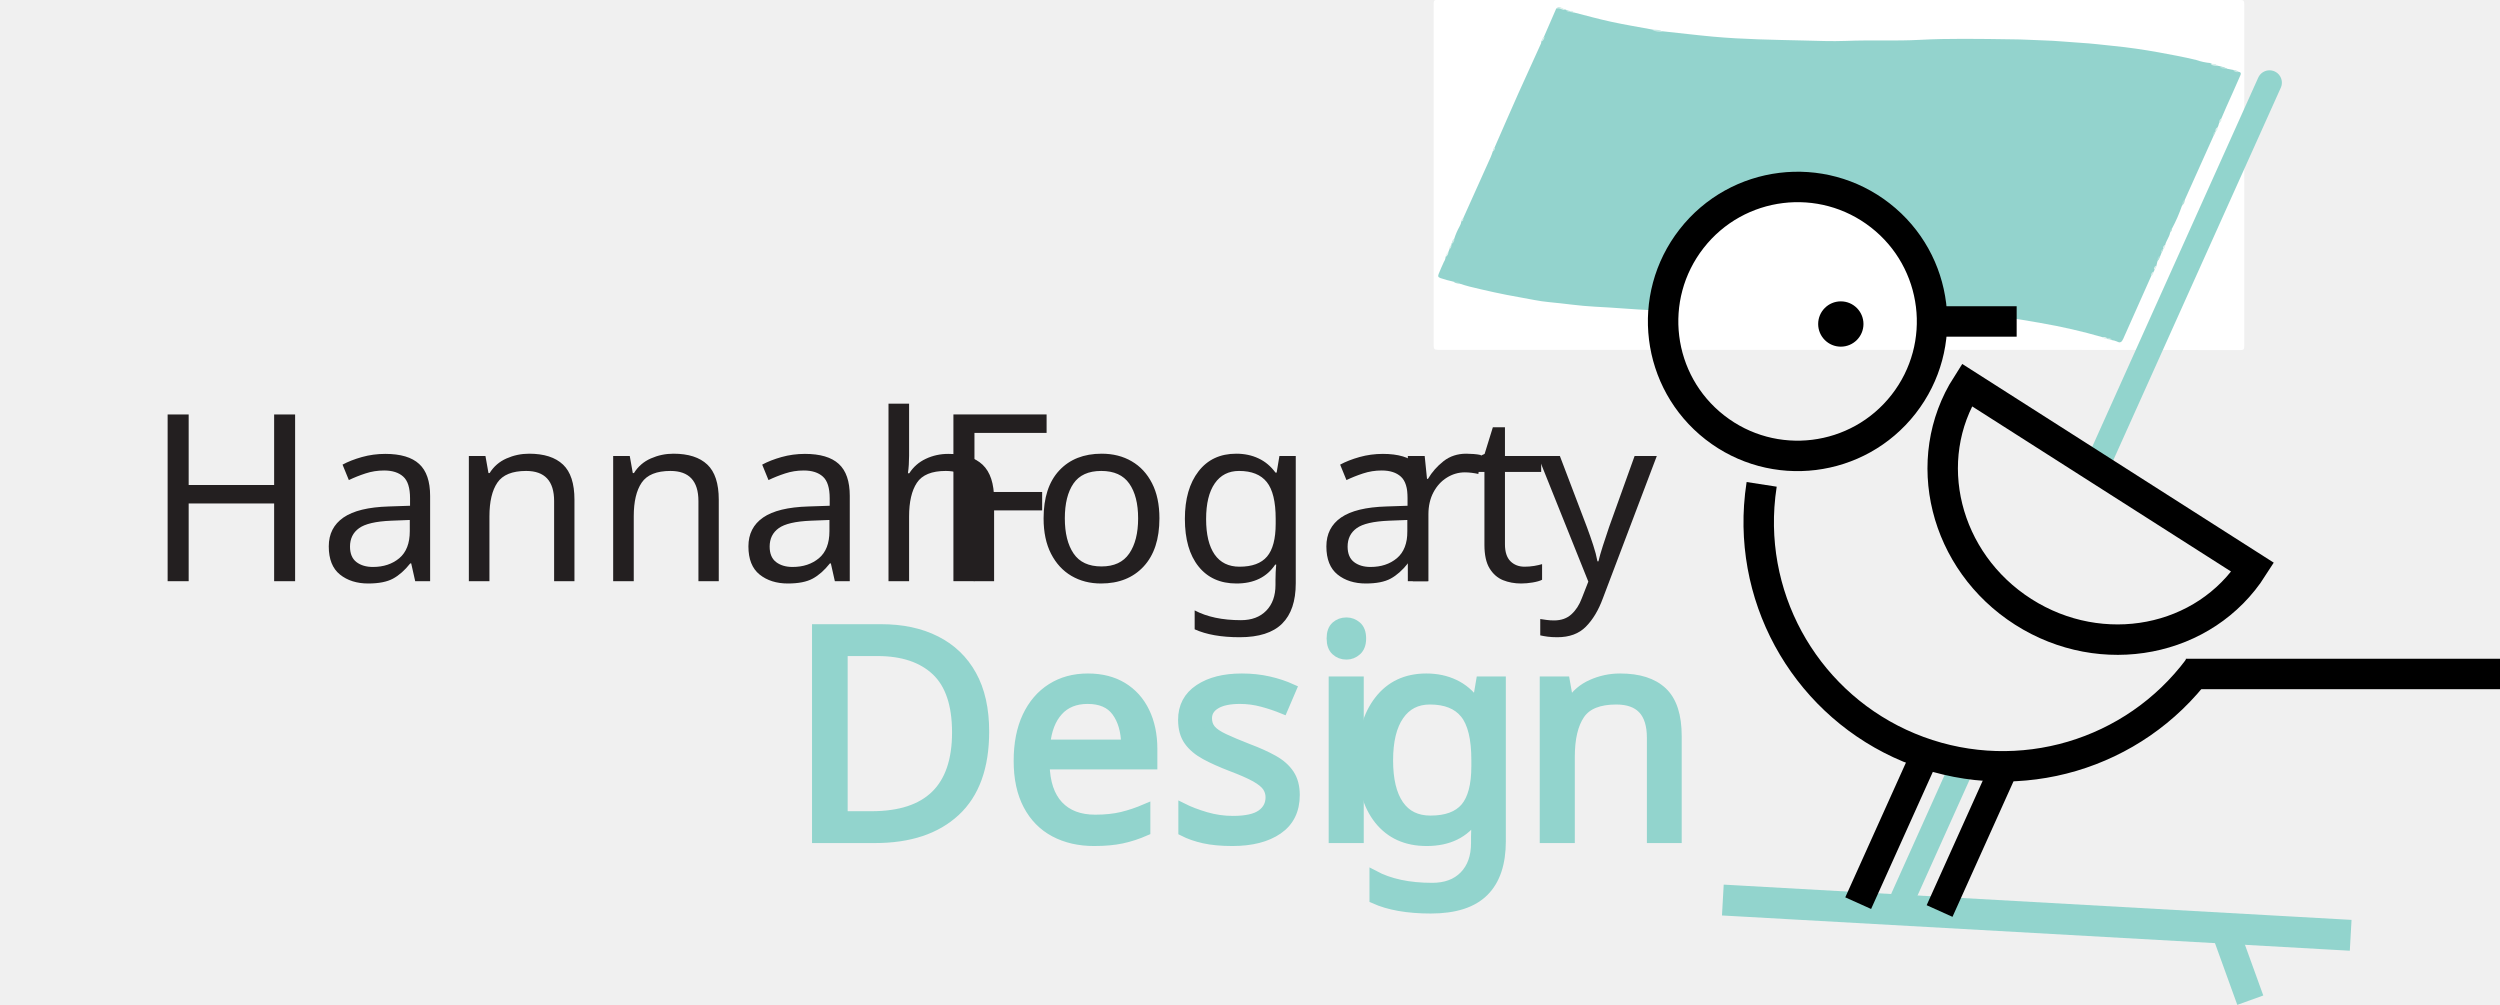
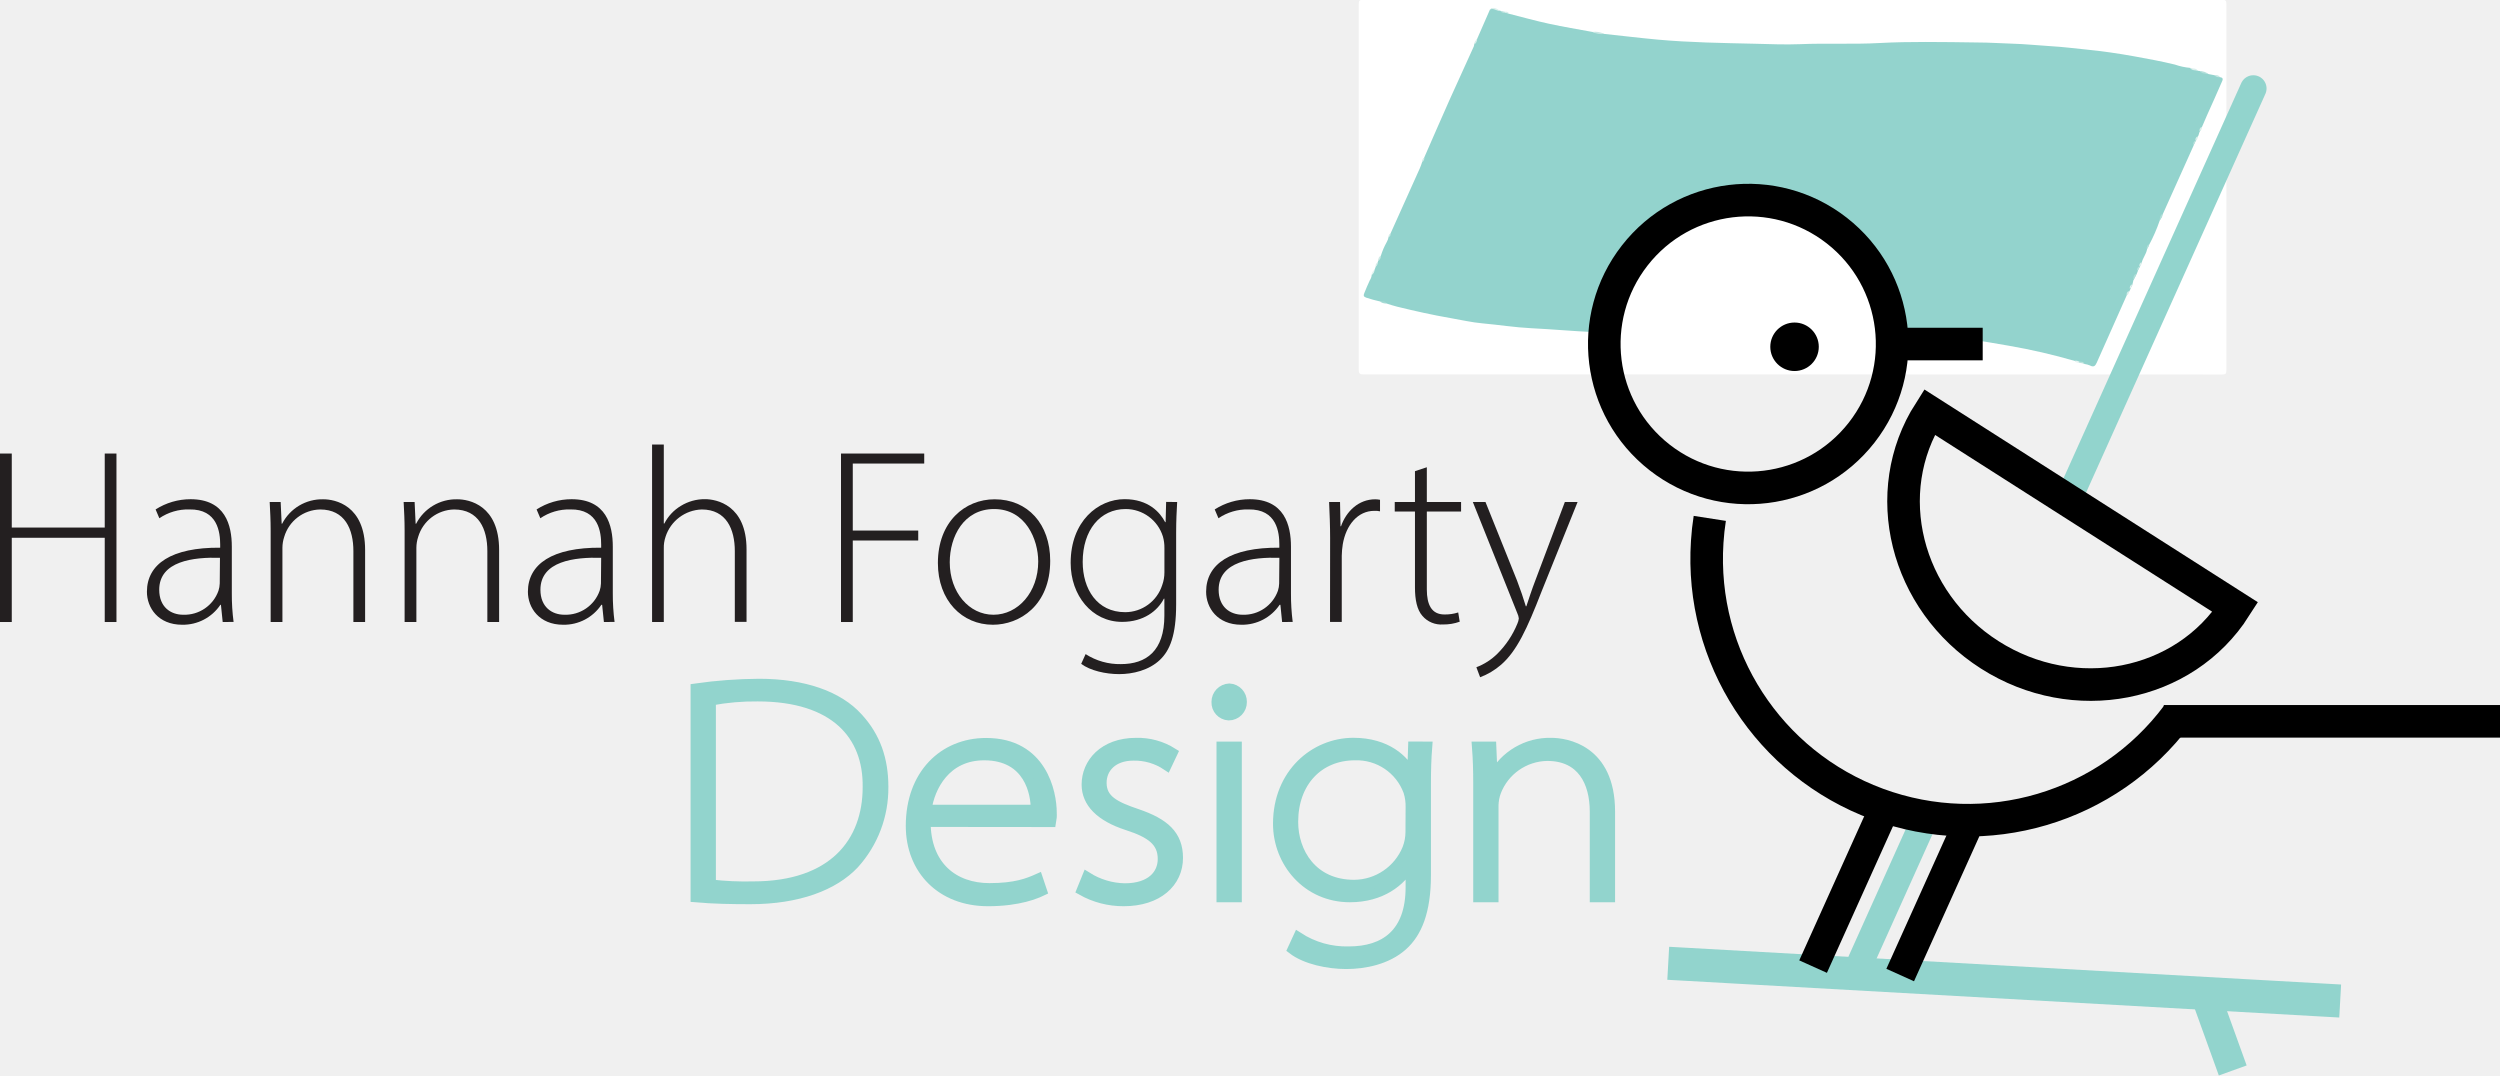
- <svg xmlns="http://www.w3.org/2000/svg" viewBox="0 0 607 243.99">
+ <svg xmlns="http://www.w3.org/2000/svg" viewBox="0 0 567.15 243.99">
  <defs>
-     <style>.cls-1{fill:#fff;}.cls-2{fill:#93d3cd;}.cls-3{fill:#b0ded9;}.cls-4{fill:#c7e7e3;}.cls-5{fill:#def1ed;}.cls-6{fill:#b3dfda;}.cls-7{fill:#daefec;}.cls-8{fill:#b1dfd9;}.cls-9{fill:#ceeae6;}.cls-10{fill:#afded8;}.cls-11{fill:#a4dad4;}.cls-12{fill:#d7eeea;}.cls-13{fill:#e5f4f1;}.cls-14{fill:#d9efeb;}.cls-15{fill:#daefeb;}.cls-16{fill:#dcf0ed;}.cls-17{fill:#d6edea;}.cls-18{fill:#e7f4f2;}.cls-19{fill:#bce3de;}.cls-20{fill:#b9e2dd;}.cls-21{fill:#d6eeea;}.cls-22{fill:#b8e1dc;}.cls-23{fill:#d1ebe8;}.cls-24{fill:#b4e0da;}.cls-25{fill:#d5ede9;}.cls-26{fill:#bae2dd;}.cls-27{fill:#e2f2ef;}.cls-28,.cls-29,.cls-30,.cls-38{fill:#92d4cd;stroke:#92d4cd;}.cls-28{stroke-linecap:round;stroke-width:6px;}.cls-28,.cls-29,.cls-30,.cls-31,.cls-32,.cls-33,.cls-38{stroke-miterlimit:10;}.cls-29,.cls-30,.cls-32,.cls-33,.cls-38{stroke-linecap:square;}.cls-29{stroke-width:7.5px;}.cls-30{stroke-width:6.71px;}.cls-31,.cls-32,.cls-33{fill:none;stroke:#000;}.cls-31,.cls-32{stroke-width:7.39px;}.cls-33{stroke-width:6.88px;}.cls-34{font-size:56.7px;fill:#231f20;font-family:MyriadPro-Light, Myriad Pro;}.cls-34,.cls-38{font-weight:300;}.cls-35{letter-spacing:-0.03em;}.cls-36{letter-spacing:0.03em;}.cls-37{letter-spacing:0.01em;}.cls-38{font-size:71.28px;stroke-width:2.25px;font-family:MyriadPro-LightSemiExt, Myriad Pro;}.cls-39{letter-spacing:0em;}.cls-40{letter-spacing:-0.01em;}</style>
+     <style>.cls-1{fill:#fff;}.cls-2{fill:#93d3cd;}.cls-3{fill:#b0ded9;}.cls-4{fill:#c7e7e3;}.cls-5{fill:#def1ed;}.cls-6{fill:#b3dfda;}.cls-7{fill:#daefec;}.cls-8{fill:#b1dfd9;}.cls-9{fill:#ceeae6;}.cls-10{fill:#afded8;}.cls-11{fill:#a4dad4;}.cls-12{fill:#d7eeea;}.cls-13{fill:#e5f4f1;}.cls-14{fill:#d9efeb;}.cls-15{fill:#daefeb;}.cls-16{fill:#dcf0ed;}.cls-17{fill:#d6edea;}.cls-18{fill:#e7f4f2;}.cls-19{fill:#bce3de;}.cls-20{fill:#b9e2dd;}.cls-21{fill:#d6eeea;}.cls-22{fill:#b8e1dc;}.cls-23{fill:#d1ebe8;}.cls-24{fill:#b4e0da;}.cls-25{fill:#d5ede9;}.cls-26{fill:#bae2dd;}.cls-27{fill:#e2f2ef;}.cls-28,.cls-29,.cls-30,.cls-35{fill:#92d4cd;stroke:#92d4cd;}.cls-28{stroke-linecap:round;stroke-width:6px;}.cls-28,.cls-29,.cls-30,.cls-31,.cls-32,.cls-33,.cls-35{stroke-miterlimit:10;}.cls-29,.cls-30,.cls-32,.cls-33,.cls-35{stroke-linecap:square;}.cls-29{stroke-width:7.5px;}.cls-30{stroke-width:6.71px;}.cls-31,.cls-32,.cls-33{fill:none;stroke:#000;}.cls-31,.cls-32{stroke-width:7.39px;}.cls-33{stroke-width:6.88px;}.cls-34{fill:#231f20;}.cls-35{stroke-width:2.25px;}</style>
  </defs>
  <g id="Layer_2" data-name="Layer 2">
    <g id="b_w_logo" data-name="b/w logo">
-       <path class="cls-1" d="M446.49,84.94q-48.64,0-97.3,0c-.9,0-1.1-.2-1.1-1.1q0-41.45,0-82.88c0-.82.16-1,1-1Q446.5,0,543.91,0c.82,0,1,.16,1,1q0,41.51,0,83c0,.82-.16,1-1,1Q495.19,84.92,446.49,84.94Z" />
-       <path class="cls-2" d="M522.32,67q-3.42,7.64-6.81,15.29c-.34.75-.71,1.08-1.53.62a4.78,4.78,0,0,0-1.26-.34,1.65,1.65,0,0,0-1.23-.35,3.09,3.09,0,0,1-.94-.33,137.84,137.84,0,0,0-15.05-3.46c-3-.48-5.93-1.1-8.94-1.39-1.65-.46-3.38-.37-5.06-.67-3.89-.32-7.77-.65-11.66-.94-.75-.06-.63-.68-.68-1.07a37,37,0,0,0-1.29-6.07A33.31,33.31,0,0,0,457.6,52.67,33.4,33.4,0,0,0,402.82,74.1c-.12.91-.45,1.29-1.44,1.24-4.73-.21-9.45-.65-14.18-.88-3.71-.18-7.36-.77-11.05-1.1-2.44-.21-4.86-.79-7.28-1.2-4.08-.7-8.1-1.61-12.12-2.59-.81-.19-1.6-.48-2.4-.72-.43-.33-1-.27-1.45-.46a30.19,30.19,0,0,1-3.19-.88c-.64-.26-.57-.52-.4-1,.41-1,.83-2,1.27-2.93a2.55,2.55,0,0,0,.42-1.22c.26-.39.45-.81.68-1.22l.27-.72a5.69,5.69,0,0,1,.47-1l0-.23c.29-.37.38-.85.67-1.23a16.66,16.66,0,0,1,1.3-3,3.38,3.38,0,0,0,.44-1.22,8.31,8.31,0,0,0,.44-.76q3.31-7.38,6.63-14.75c.23-.5.39-1,.58-1.56a5.33,5.33,0,0,1,.47-1c1.91-4.36,3.8-8.72,5.74-13.07,1.8-4,3.66-8.07,5.49-12.1a1.84,1.84,0,0,0,.07-.47c.26-.4.44-.83.68-1.23l2.91-6.7c.8-.78,1.44.13,2.16.21l.23.05a1.53,1.53,0,0,0,1,.34c.36,0,.61.19.9.32,3,.77,6.07,1.62,9.13,2.28,3.25.71,6.54,1.24,9.81,1.85.86.28,1.78.22,2.65.45,4.08.42,8.14.93,12.23,1.3,7.28.66,14.56.76,21.86.93,3.47.08,6.95.24,10.41.1,6-.25,12,.07,18-.26,3.51-.19,7-.24,10.51-.24,3.94,0,7.9.06,11.85.12,2.54,0,5.07.19,7.61.26,3,.08,5.95.4,8.93.58,2.67.15,5.32.49,8,.76,3.68.36,7.34.9,11,1.56,3,.56,6.1,1.11,9.11,1.85a14.32,14.32,0,0,0,3.48.75c.49.44,1.23.22,1.72.66l.46.06c.61.33,1.32.39,1.94.68l1.42.27a12.63,12.63,0,0,1,1.22.44c.93.12.55.73.37,1.15-1.08,2.49-2.21,5-3.31,7.45-.4.89-.77,1.79-1.16,2.69-.24.28-.24.68-.47,1s-.21.84-.48,1.2-.25.67-.47,1h0a3.62,3.62,0,0,0-.47,1q-3.48,7.78-7,15.59c-.3.45-.35,1-.7,1.45a37.34,37.34,0,0,1-2.4,5.51c-.2.3-.25.68-.47,1-.19,1.12-1,2-1.22,3.1-.25.27-.25.68-.47,1h0a3.72,3.72,0,0,0-.47,1l-.28.71c-.29.37-.4.84-.66,1.24l-.27,1.15a5.83,5.83,0,0,0-.48,1l-.24.48C522.55,66.26,522.55,66.66,522.32,67Z" />
-       <path class="cls-3" d="M481.5,76.32a12.08,12.08,0,0,1,5.06.67C484.87,76.78,483.14,76.92,481.5,76.32Z" />
-       <path class="cls-4" d="M403.78,7.69a4.14,4.14,0,0,1-2.65-.45A4.5,4.5,0,0,1,403.78,7.69Z" />
-       <path class="cls-5" d="M380,2.4c-.74.16-1.39-.71-2.16-.21Q378.64,1.29,380,2.4Z" />
-       <path class="cls-6" d="M540.8,16.8c-.68-.14-1.44,0-1.94-.68A3.1,3.1,0,0,1,540.8,16.8Z" />
-       <path class="cls-7" d="M538.4,16.06c-.59-.17-1.29,0-1.72-.66C537.24,15.65,538,15.32,538.4,16.06Z" />
-       <path class="cls-8" d="M529.76,49.93c.14-.53.13-1.13.7-1.45A1.61,1.61,0,0,1,529.76,49.93Z" />
-       <path class="cls-9" d="M353.12,58.05a1.48,1.48,0,0,1-.67,1.23C352.57,58.82,352.51,58.25,353.12,58.05Z" />
-       <path class="cls-10" d="M523.77,63.38c.11-.48.05-1,.66-1.24A1.54,1.54,0,0,1,523.77,63.38Z" />
-       <path class="cls-11" d="M352.9,68.39c.52,0,1.12-.18,1.45.46A2.17,2.17,0,0,1,352.9,68.39Z" />
-       <path class="cls-12" d="M375,8.89a1.5,1.5,0,0,1-.68,1.22A1.48,1.48,0,0,1,375,8.89Z" />
-       <path class="cls-4" d="M543.44,17.51a1.34,1.34,0,0,1-1.22-.44C542.69,17,543.16,17,543.44,17.51Z" />
-       <path class="cls-13" d="M351.68,61.19a1.51,1.51,0,0,1-.68,1.22A1.5,1.5,0,0,1,351.68,61.19Z" />
-       <path class="cls-14" d="M538.87,29.77a.87.87,0,0,1,.47-1A.84.84,0,0,1,538.87,29.77Z" />
-       <path class="cls-15" d="M537.92,31.93a.84.84,0,0,1,.47-1A.85.85,0,0,1,537.92,31.93Z" />
-       <path class="cls-16" d="M525.2,60.47a.85.85,0,0,1,.47-1A.85.85,0,0,1,525.2,60.47Z" />
-       <path class="cls-17" d="M522.32,67a.87.87,0,0,1,.46-1A.84.84,0,0,1,522.32,67Z" />
-       <path class="cls-18" d="M510.55,81.84a1.45,1.45,0,0,1,1,.22c.07,0,.1.09.08.15s-.05.08-.07.08A.86.86,0,0,1,510.55,81.84Z" />
-       <path class="cls-19" d="M511.53,82.29a1.85,1.85,0,0,1,0-.23c.46,0,.94-.07,1.2.46Z" />
-       <path class="cls-20" d="M381.23,2.89a.85.85,0,0,1-1-.44l1,.22c.08.05.11.09.08.14S381.26,2.89,381.23,2.89Z" />
-       <path class="cls-21" d="M381.23,2.89V2.67a.87.87,0,0,1,1,.44Z" />
-       <path class="cls-22" d="M537.43,32.89a.86.86,0,0,1,.47-1A1.23,1.23,0,0,1,537.43,32.89Z" />
-       <path class="cls-12" d="M363,35.76a1.23,1.23,0,0,1-.47,1A.85.85,0,0,1,363,35.76Z" />
-       <path class="cls-23" d="M355.3,53c0,.35,0,.68-.44.76A.68.68,0,0,1,355.3,53Z" />
-       <path class="cls-24" d="M526.89,56.41a1.12,1.12,0,0,1,.47-1A.93.93,0,0,1,526.89,56.41Z" />
-       <path class="cls-25" d="M352.42,59.51a1.21,1.21,0,0,1-.47,1A.85.85,0,0,1,352.42,59.51Z" />
-       <path class="cls-26" d="M524.71,61.43a.85.85,0,0,1,.47-1A1.21,1.21,0,0,1,524.71,61.43Z" />
-       <path class="cls-27" d="M523,65.5a.93.93,0,0,1,.48-1A1.16,1.16,0,0,1,523,65.5Z" />
-       <line class="cls-28" x1="476.56" y1="185.68" x2="462.01" y2="218.05" />
-       <line class="cls-28" x1="551.04" y1="20.07" x2="509.32" y2="112.84" />
-       <line class="cls-29" x1="422.05" y1="218.74" x2="567" y2="226.88" />
-       <line class="cls-30" x1="545.23" y1="239.69" x2="540.6" y2="226.88" />
-       <path class="cls-31" d="M477.56,93.47c-11.61,18.2-5.48,42.87,13.68,55.09s44.11,7.38,55.72-10.82Z" />
-       <path class="cls-31" d="M533.77,162.28a59.28,59.28,0,0,1-106.63-39.37c.12-1.8.32-3.57.59-5.31" />
-       <circle cx="446.95" cy="78.67" r="5.5" />
-       <circle class="cls-31" cx="436.46" cy="78.05" r="32.65" transform="translate(106.34 374.04) rotate(-52.02)" />
-       <line class="cls-32" x1="471.68" y1="78.05" x2="485.95" y2="78.05" />
-       <line class="cls-31" x1="530.72" y1="163.64" x2="607" y2="163.64" />
-       <line class="cls-33" x1="465.81" y1="186.77" x2="452.58" y2="216.15" />
-       <line class="cls-33" x1="485.57" y1="188.68" x2="472.34" y2="218.06" />
-       <text class="cls-34" transform="translate(35.2 141.11)">Hannah <tspan class="cls-35" x="190.79" y="0">F</tspan>
-         <tspan x="215.06" y="0">oga</tspan>
-         <tspan class="cls-36" x="301.81" y="0">r</tspan>
-         <tspan class="cls-37" x="320" y="0">t</tspan>
-         <tspan x="338.15" y="0">y</tspan>
-       </text>
-       <text class="cls-38" transform="translate(191.36 203.57)">
-         <tspan class="cls-39">D</tspan>
-         <tspan x="51.96" y="0">esi</tspan>
-         <tspan class="cls-40" x="135.35" y="0">g</tspan>
-         <tspan x="177.55" y="0">n</tspan>
-       </text>
+       <path class="cls-1" d="M406.64,84.94q-48.64,0-97.3,0c-.9,0-1.1-.2-1.1-1.1q0-41.45,0-82.88c0-.82.16-1,1-1q97.42,0,194.84,0c.82,0,1,.16,1,1q0,41.51,0,83c0,.82-.16,1-1,1Q455.35,84.92,406.64,84.94Z" />
+       <path class="cls-2" d="M482.47,67q-3.41,7.64-6.81,15.29c-.33.75-.71,1.08-1.53.62a4.68,4.68,0,0,0-1.26-.34,1.65,1.65,0,0,0-1.23-.35,3,3,0,0,1-.93-.33,138.92,138.92,0,0,0-15-3.46c-3-.48-5.94-1.1-9-1.39-1.65-.46-3.38-.37-5.06-.67-3.88-.32-7.77-.65-11.66-.94-.75-.06-.63-.68-.68-1.07A35.07,35.07,0,0,0,428,68.24a33.31,33.31,0,0,0-10.27-15.57A33.4,33.4,0,0,0,363,74.1c-.12.91-.45,1.29-1.44,1.24-4.73-.21-9.45-.65-14.17-.88-3.71-.18-7.37-.77-11.05-1.1-2.45-.21-4.86-.79-7.29-1.2-4.07-.7-8.1-1.61-12.11-2.59-.82-.19-1.61-.48-2.41-.72-.43-.33-1-.27-1.45-.46a30.19,30.19,0,0,1-3.19-.88c-.64-.26-.57-.52-.39-1,.4-1,.82-2,1.26-2.93a2.56,2.56,0,0,0,.43-1.22c.25-.39.44-.81.67-1.22l.27-.72a5.69,5.69,0,0,1,.47-1l0-.23c.29-.37.39-.85.68-1.23a16,16,0,0,1,1.29-3,3.6,3.6,0,0,0,.45-1.22c.18-.23.27-.52.43-.76q3.32-7.38,6.63-14.75c.23-.5.39-1,.58-1.56a7.1,7.1,0,0,1,.47-1c1.91-4.36,3.8-8.72,5.74-13.07,1.81-4,3.67-8.07,5.49-12.1a1.49,1.49,0,0,0,.07-.47c.26-.4.45-.83.68-1.23L338,2.19c.8-.78,1.44.13,2.16.21l.23.05a1.54,1.54,0,0,0,1,.34c.36,0,.61.19.9.32,3.05.77,6.07,1.62,9.13,2.28,3.25.71,6.54,1.24,9.81,1.85.86.28,1.79.22,2.66.45,4.07.42,8.13.93,12.22,1.3,7.28.66,14.57.76,21.86.93,3.47.08,7,.24,10.41.1,6-.25,12,.07,18-.26,3.51-.19,7-.24,10.51-.24,3.94,0,7.9.06,11.85.12,2.54,0,5.07.19,7.61.26,3,.08,6,.4,8.94.58,2.66.15,5.31.49,8,.76,3.69.36,7.34.9,11,1.56,3.05.56,6.1,1.11,9.11,1.85a14.32,14.32,0,0,0,3.48.75c.49.44,1.23.22,1.73.66l.46.06c.6.33,1.31.39,1.94.68l1.41.27a12.63,12.63,0,0,1,1.22.44c.93.12.55.73.37,1.15-1.08,2.49-2.2,5-3.31,7.45-.39.89-.77,1.79-1.16,2.69-.24.28-.24.68-.47,1s-.21.84-.48,1.2-.25.67-.47,1h0a4,4,0,0,0-.47,1q-3.48,7.78-7,15.59c-.3.45-.35,1-.7,1.45a37.34,37.34,0,0,1-2.4,5.51,9.6,9.6,0,0,1-.47,1c-.19,1.12-1,2-1.22,3.1-.25.27-.25.68-.47,1h0a3.4,3.4,0,0,0-.46,1l-.29.71c-.29.37-.4.84-.66,1.24l-.27,1.15a5.83,5.83,0,0,0-.48,1l-.24.48C482.7,66.26,482.7,66.66,482.47,67Z" />
+       <path class="cls-3" d="M441.65,76.32a12.08,12.08,0,0,1,5.06.67C445,76.78,443.29,76.92,441.65,76.32Z" />
+       <path class="cls-4" d="M363.94,7.69a4.16,4.16,0,0,1-2.66-.45A4.53,4.53,0,0,1,363.94,7.69Z" />
+       <path class="cls-5" d="M340.18,2.4c-.74.16-1.38-.71-2.16-.21Q338.79,1.29,340.18,2.4Z" />
+       <path class="cls-6" d="M501,16.8c-.68-.14-1.45,0-1.94-.68A3.12,3.12,0,0,1,501,16.8Z" />
+       <path class="cls-7" d="M498.56,16.06c-.6-.17-1.3,0-1.73-.66C497.39,15.65,498.18,15.32,498.56,16.06Z" />
+       <path class="cls-8" d="M489.91,49.93c.14-.53.13-1.13.7-1.45A1.61,1.61,0,0,1,489.91,49.93Z" />
+       <path class="cls-9" d="M313.28,58.05a1.51,1.51,0,0,1-.68,1.23C312.72,58.82,312.66,58.25,313.28,58.05Z" />
+       <path class="cls-10" d="M483.92,63.38c.11-.48.05-1,.66-1.24A1.51,1.51,0,0,1,483.92,63.38Z" />
+       <path class="cls-11" d="M313.05,68.39c.52,0,1.12-.18,1.45.46A2.17,2.17,0,0,1,313.05,68.39Z" />
+       <path class="cls-12" d="M335.11,8.89a1.47,1.47,0,0,1-.68,1.22A1.51,1.51,0,0,1,335.11,8.89Z" />
+       <path class="cls-4" d="M503.59,17.51a1.34,1.34,0,0,1-1.22-.44C502.84,17,503.31,17,503.59,17.51Z" />
+       <path class="cls-13" d="M311.83,61.19a1.5,1.5,0,0,1-.67,1.22A1.46,1.46,0,0,1,311.83,61.19Z" />
+       <path class="cls-14" d="M499,29.77a.88.88,0,0,1,.47-1A.84.84,0,0,1,499,29.77Z" />
+       <path class="cls-15" d="M498.07,31.93a.84.84,0,0,1,.47-1A.85.85,0,0,1,498.07,31.93Z" />
+       <path class="cls-16" d="M485.35,60.47a.86.86,0,0,1,.47-1A.86.86,0,0,1,485.35,60.47Z" />
+       <path class="cls-17" d="M482.47,67a.87.87,0,0,1,.46-1A.82.82,0,0,1,482.47,67Z" />
+       <path class="cls-18" d="M470.71,81.84a1.42,1.42,0,0,1,1,.22c.07,0,.1.09.08.15s-.05.08-.07.08A.84.84,0,0,1,470.71,81.84Z" />
+       <path class="cls-19" d="M471.68,82.29a1.85,1.85,0,0,1,0-.23c.46,0,.94-.07,1.2.46Z" />
+       <path class="cls-20" d="M341.38,2.89a.86.86,0,0,1-1-.44l1,.22c.08.05.11.09.09.14S341.41,2.89,341.38,2.89Z" />
+       <path class="cls-21" d="M341.38,2.89V2.67a.87.87,0,0,1,1,.44Z" />
+       <path class="cls-22" d="M497.58,32.89a.86.86,0,0,1,.47-1A1.23,1.23,0,0,1,497.58,32.89Z" />
+       <path class="cls-12" d="M323.13,35.76a1.17,1.17,0,0,1-.47,1A.85.85,0,0,1,323.13,35.76Z" />
+       <path class="cls-23" d="M315.45,53c0,.35,0,.68-.43.76A.67.67,0,0,1,315.45,53Z" />
+       <path class="cls-24" d="M487,56.41a1.12,1.12,0,0,1,.47-1A.92.92,0,0,1,487,56.41Z" />
+       <path class="cls-25" d="M312.57,59.51a1.21,1.21,0,0,1-.47,1A.85.85,0,0,1,312.57,59.51Z" />
+       <path class="cls-26" d="M484.87,61.43a.84.84,0,0,1,.46-1A1.23,1.23,0,0,1,484.87,61.43Z" />
+       <path class="cls-27" d="M483.17,65.5a.93.93,0,0,1,.48-1A1.16,1.16,0,0,1,483.17,65.5Z" />
+       <line class="cls-28" x1="436.72" y1="185.68" x2="422.16" y2="218.05" />
+       <line class="cls-28" x1="511.19" y1="20.07" x2="469.47" y2="112.84" />
+       <line class="cls-29" x1="382.2" y1="218.74" x2="527.15" y2="226.88" />
+       <line class="cls-30" x1="505.38" y1="239.69" x2="500.76" y2="226.88" />
+       <path class="cls-31" d="M437.71,93.47c-11.61,18.2-5.48,42.87,13.68,55.09s44.12,7.38,55.72-10.82Z" />
+       <path class="cls-31" d="M493.92,162.28A59.27,59.27,0,0,1,387.3,122.91c.11-1.8.31-3.57.58-5.31" />
+       <circle cx="407.11" cy="78.67" r="5.5" />
+       <circle class="cls-31" cx="396.61" cy="78.05" r="32.65" transform="translate(91.01 342.63) rotate(-52.02)" />
+       <line class="cls-32" x1="431.83" y1="78.05" x2="446.1" y2="78.05" />
+       <line class="cls-31" x1="490.87" y1="163.64" x2="567.15" y2="163.64" />
+       <line class="cls-33" x1="425.97" y1="186.77" x2="412.73" y2="216.15" />
+       <line class="cls-33" x1="445.73" y1="188.68" x2="432.49" y2="218.06" />
+       <path class="cls-34" d="M2.67,102.89v16.79H23.76V102.89h2.66v38.22H23.76V122H2.67v19.11H0V102.89Z" />
+       <path class="cls-34" d="M50.52,141.11l-.4-3.91H50a10.22,10.22,0,0,1-8.67,4.53c-5.45,0-8-3.85-8-7.48,0-6.3,5.56-10.09,16.62-10v-.68c0-2.72-.52-8.11-7-8a11.54,11.54,0,0,0-6.8,2l-.85-2a14.73,14.73,0,0,1,7.93-2.32c7.89,0,9.36,5.9,9.36,10.77v10.6a47.83,47.83,0,0,0,.4,6.47Zm-.62-14.57c-6-.17-13.78.73-13.78,7.25,0,3.92,2.6,5.67,5.44,5.67a8.18,8.18,0,0,0,8-5.44,5.91,5.91,0,0,0,.29-1.64Z" />
+       <path class="cls-34" d="M61.4,120.41c0-2.49-.11-4.36-.22-6.52h2.49l.23,4.93H64a10.22,10.22,0,0,1,9.36-5.55c2.61,0,9.47,1.3,9.47,11.51v16.33H80.17V125c0-4.94-1.92-9.42-7.54-9.42a8.68,8.68,0,0,0-8.16,6.24,8,8,0,0,0-.4,2.44v16.84H61.4Z" />
+       <path class="cls-34" d="M91.79,120.41c0-2.49-.11-4.36-.22-6.52h2.49l.23,4.93h.11a10.22,10.22,0,0,1,9.36-5.55c2.61,0,9.47,1.3,9.47,11.51v16.33h-2.67V125c0-4.94-1.92-9.42-7.54-9.42a8.68,8.68,0,0,0-8.16,6.24,8,8,0,0,0-.4,2.44v16.84H91.79Z" />
+       <path class="cls-34" d="M137,141.11l-.4-3.91h-.17a10.2,10.2,0,0,1-8.67,4.53c-5.44,0-8-3.85-8-7.48,0-6.3,5.56-10.09,16.62-10v-.68c0-2.72-.51-8.11-7-8a11.56,11.56,0,0,0-6.8,2l-.85-2a14.76,14.76,0,0,1,7.94-2.32c7.88,0,9.35,5.9,9.35,10.77v10.6a49.52,49.52,0,0,0,.4,6.47Zm-.62-14.57c-6-.17-13.78.73-13.78,7.25,0,3.92,2.61,5.67,5.44,5.67a8.18,8.18,0,0,0,8-5.44,5.91,5.91,0,0,0,.29-1.64Z" />
+       <path class="cls-34" d="M147.93,100.85h2.66v17.92h.12a9.94,9.94,0,0,1,3.74-4,10.27,10.27,0,0,1,5.5-1.53c2.55,0,9.41,1.3,9.41,11.4v16.44H166.7V125c0-4.94-1.93-9.42-7.49-9.42a8.91,8.91,0,0,0-8.22,6.18,7.66,7.66,0,0,0-.4,2.67v16.67h-2.66Z" />
+       <path class="cls-34" d="M190.79,102.89h18.88v2.27H193.46v15.2h14.85v2.26H193.46v18.49h-2.67Z" />
+       <path class="cls-34" d="M238.25,127.22c0,10.2-7,14.51-13,14.51-7,0-12.48-5.5-12.48-14,0-9.36,6.13-14.46,12.87-14.46C233.15,113.27,238.25,118.88,238.25,127.22Zm-22.79.34c0,6.8,4.36,11.9,9.92,11.9s10.15-5.1,10.15-12.07c0-5-2.84-11.91-10-11.91C218.63,115.48,215.46,121.72,215.46,127.56Z" />
+       <path class="cls-34" d="M267.05,113.89c-.11,2-.23,4.2-.23,7v16.22c0,7-1.41,10.43-3.68,12.59-2.5,2.38-6.18,3.23-9.24,3.23s-6.58-.79-8.62-2.33l1-2.21a14.29,14.29,0,0,0,8,2.27c5.73,0,9.87-2.95,9.87-11v-3.85h-.11c-1.42,2.77-4.6,5.27-9.47,5.27-6.86,0-11.68-6-11.68-13.38,0-9.47,6.23-14.46,12.24-14.46,5.39,0,8.06,3,9.19,5.21h.11l.12-4.59Zm-2.89,10.43a9.2,9.2,0,0,0-.34-2.6,8.85,8.85,0,0,0-8.45-6.24c-5.78,0-9.75,4.76-9.75,12,0,6.13,3.23,11.4,9.64,11.4a8.83,8.83,0,0,0,8.39-6.12,8.44,8.44,0,0,0,.51-2.9Z" />
+       <path class="cls-34" d="M290.86,141.11l-.39-3.91h-.17a10.24,10.24,0,0,1-8.68,4.53c-5.44,0-8-3.85-8-7.48,0-6.3,5.55-10.09,16.61-10v-.68c0-2.72-.51-8.11-7-8a11.57,11.57,0,0,0-6.81,2l-.85-2a14.76,14.76,0,0,1,7.94-2.32c7.88,0,9.36,5.9,9.36,10.77v10.6a49.52,49.52,0,0,0,.39,6.47Zm-.62-14.57c-5.95-.17-13.78.73-13.78,7.25,0,3.92,2.61,5.67,5.45,5.67a8.19,8.19,0,0,0,8-5.44,5.88,5.88,0,0,0,.28-1.64Z" />
+       <path class="cls-34" d="M301.75,122.06c0-2.72-.11-5.56-.23-8.17H304l.11,5.5h.11c1.19-3.4,4-6.12,7.77-6.12a6.59,6.59,0,0,1,1.08.11V116a4.78,4.78,0,0,0-1.3-.11c-3.75,0-6.41,3.23-7.15,7.59a19.34,19.34,0,0,0-.23,2.61v15h-2.66Z" />
+       <path class="cls-34" d="M323.69,106v7.88h7.77v2.16h-7.77v17.69c0,3.46,1.08,5.67,4,5.67a9.68,9.68,0,0,0,3.12-.46l.34,2.1a10.78,10.78,0,0,1-3.8.63,5.65,5.65,0,0,1-4.65-1.93c-1.25-1.42-1.7-3.69-1.7-6.47V116.05h-4.59v-2.16H321v-7Z" />
+       <path class="cls-34" d="M337,113.89l7.15,17.81c.74,1.92,1.47,4.08,2,5.84h.12c.56-1.7,1.24-3.8,2.09-6L355,113.89h2.89l-8.17,20.3c-3.28,8.45-5.61,13.5-9.18,16.61a15.66,15.66,0,0,1-4.76,2.84l-.85-2.27a13.62,13.62,0,0,0,4.76-3.06,20.55,20.55,0,0,0,4.53-6.8,3.84,3.84,0,0,0,.34-1.2,3.48,3.48,0,0,0-.34-1.19l-10.09-25.23Z" />
+       <path class="cls-35" d="M157.79,156.18a107,107,0,0,1,14.39-1.07c10.19,0,18,2.78,22.45,7.7,4,4.34,5.78,9.48,5.78,15.68A25.63,25.63,0,0,1,193.78,196c-4.63,4.92-12.76,8-23.52,8-4.35,0-8.34-.07-12.47-.43Zm3.49,44.47a69.83,69.83,0,0,0,9.55.43c18.24,0,26-10.05,26-22.52C197,166.8,189.43,158,171.9,158a54.18,54.18,0,0,0-10.62.93Z" />
+       <path class="cls-35" d="M210,186.47c0,10,6.34,15,14.47,15,5.91,0,8.76-1.14,11-2.14l.93,2.78c-1.21.57-5.06,2.35-12.26,2.35-10.62,0-17.53-7.2-17.53-17.11,0-11.61,7.41-18.81,17.1-18.81,12.69,0,14.9,11.26,14.9,15.82a8.67,8.67,0,0,1-.14,2.14Zm24.95-2.78c.07-3.56-1.43-12.33-11.69-12.33-8.7,0-12.33,7.13-13.05,12.33Z" />
+       <path class="cls-35" d="M246.6,198.94a16.63,16.63,0,0,0,8.55,2.57c6,0,8.62-3.14,8.62-6.63,0-4-2.71-5.92-8-7.63-6.2-2-9.27-5.2-9.27-9.26,0-4.85,3.85-9.48,11.26-9.48a14.88,14.88,0,0,1,8.27,2.28l-1.35,2.85a13.11,13.11,0,0,0-7.56-2.21c-4.7,0-7.2,2.85-7.2,6.13,0,3.85,2.93,5.35,8,7.06,6.27,2.13,9.33,4.84,9.33,10,0,5.56-4.56,9.84-12.33,9.84a19.27,19.27,0,0,1-9.55-2.49Z" />
+       <path class="cls-35" d="M281.74,159.24a3,3,0,0,1-3,3.07,2.94,2.94,0,0,1-2.78-3.07,3.06,3.06,0,0,1,2.92-3.06A3,3,0,0,1,281.74,159.24Zm-4.64,44.33V169.36h3.49v34.21Z" />
+       <path class="cls-35" d="M323.79,169.36c-.22,2.78-.29,5.49-.29,8.27v20.88c0,8.34-2.07,13.12-5.27,16-3.57,3.21-8.7,4.2-12.83,4.2s-9.2-1.06-12.19-3.35l1.28-2.78A20.09,20.09,0,0,0,306,215.83c8.2,0,14-4.13,14-14.54v-5h-.14c-2,3.64-6.49,7.27-13.62,7.27-9.76,0-16.32-8-16.32-16.67,0-11.48,8.41-18.39,17.11-18.39,7.55,0,11.62,3.92,13.18,7.2h.15l.21-6.35ZM320,183.12a10.86,10.86,0,0,0-.5-3.56,12.48,12.48,0,0,0-12.12-8.2c-8.19,0-14,6-14,15.11,0,6.84,4.28,14.25,13.83,14.25a13.12,13.12,0,0,0,12.05-8.19,10.6,10.6,0,0,0,.71-3.71Z" />
+       <path class="cls-35" d="M335.34,177.63c0-2.78-.07-5.49-.29-8.27h3.28l.29,6.85h.14a14.5,14.5,0,0,1,13.18-7.7c3.14,0,13.33,1.42,13.33,15.61v19.45h-3.49V184.12c0-6.7-2.92-12.62-10.76-12.62a12.61,12.61,0,0,0-11.62,8.13,9.58,9.58,0,0,0-.57,3.06v20.88h-3.49Z" />
    </g>
  </g>
</svg>
